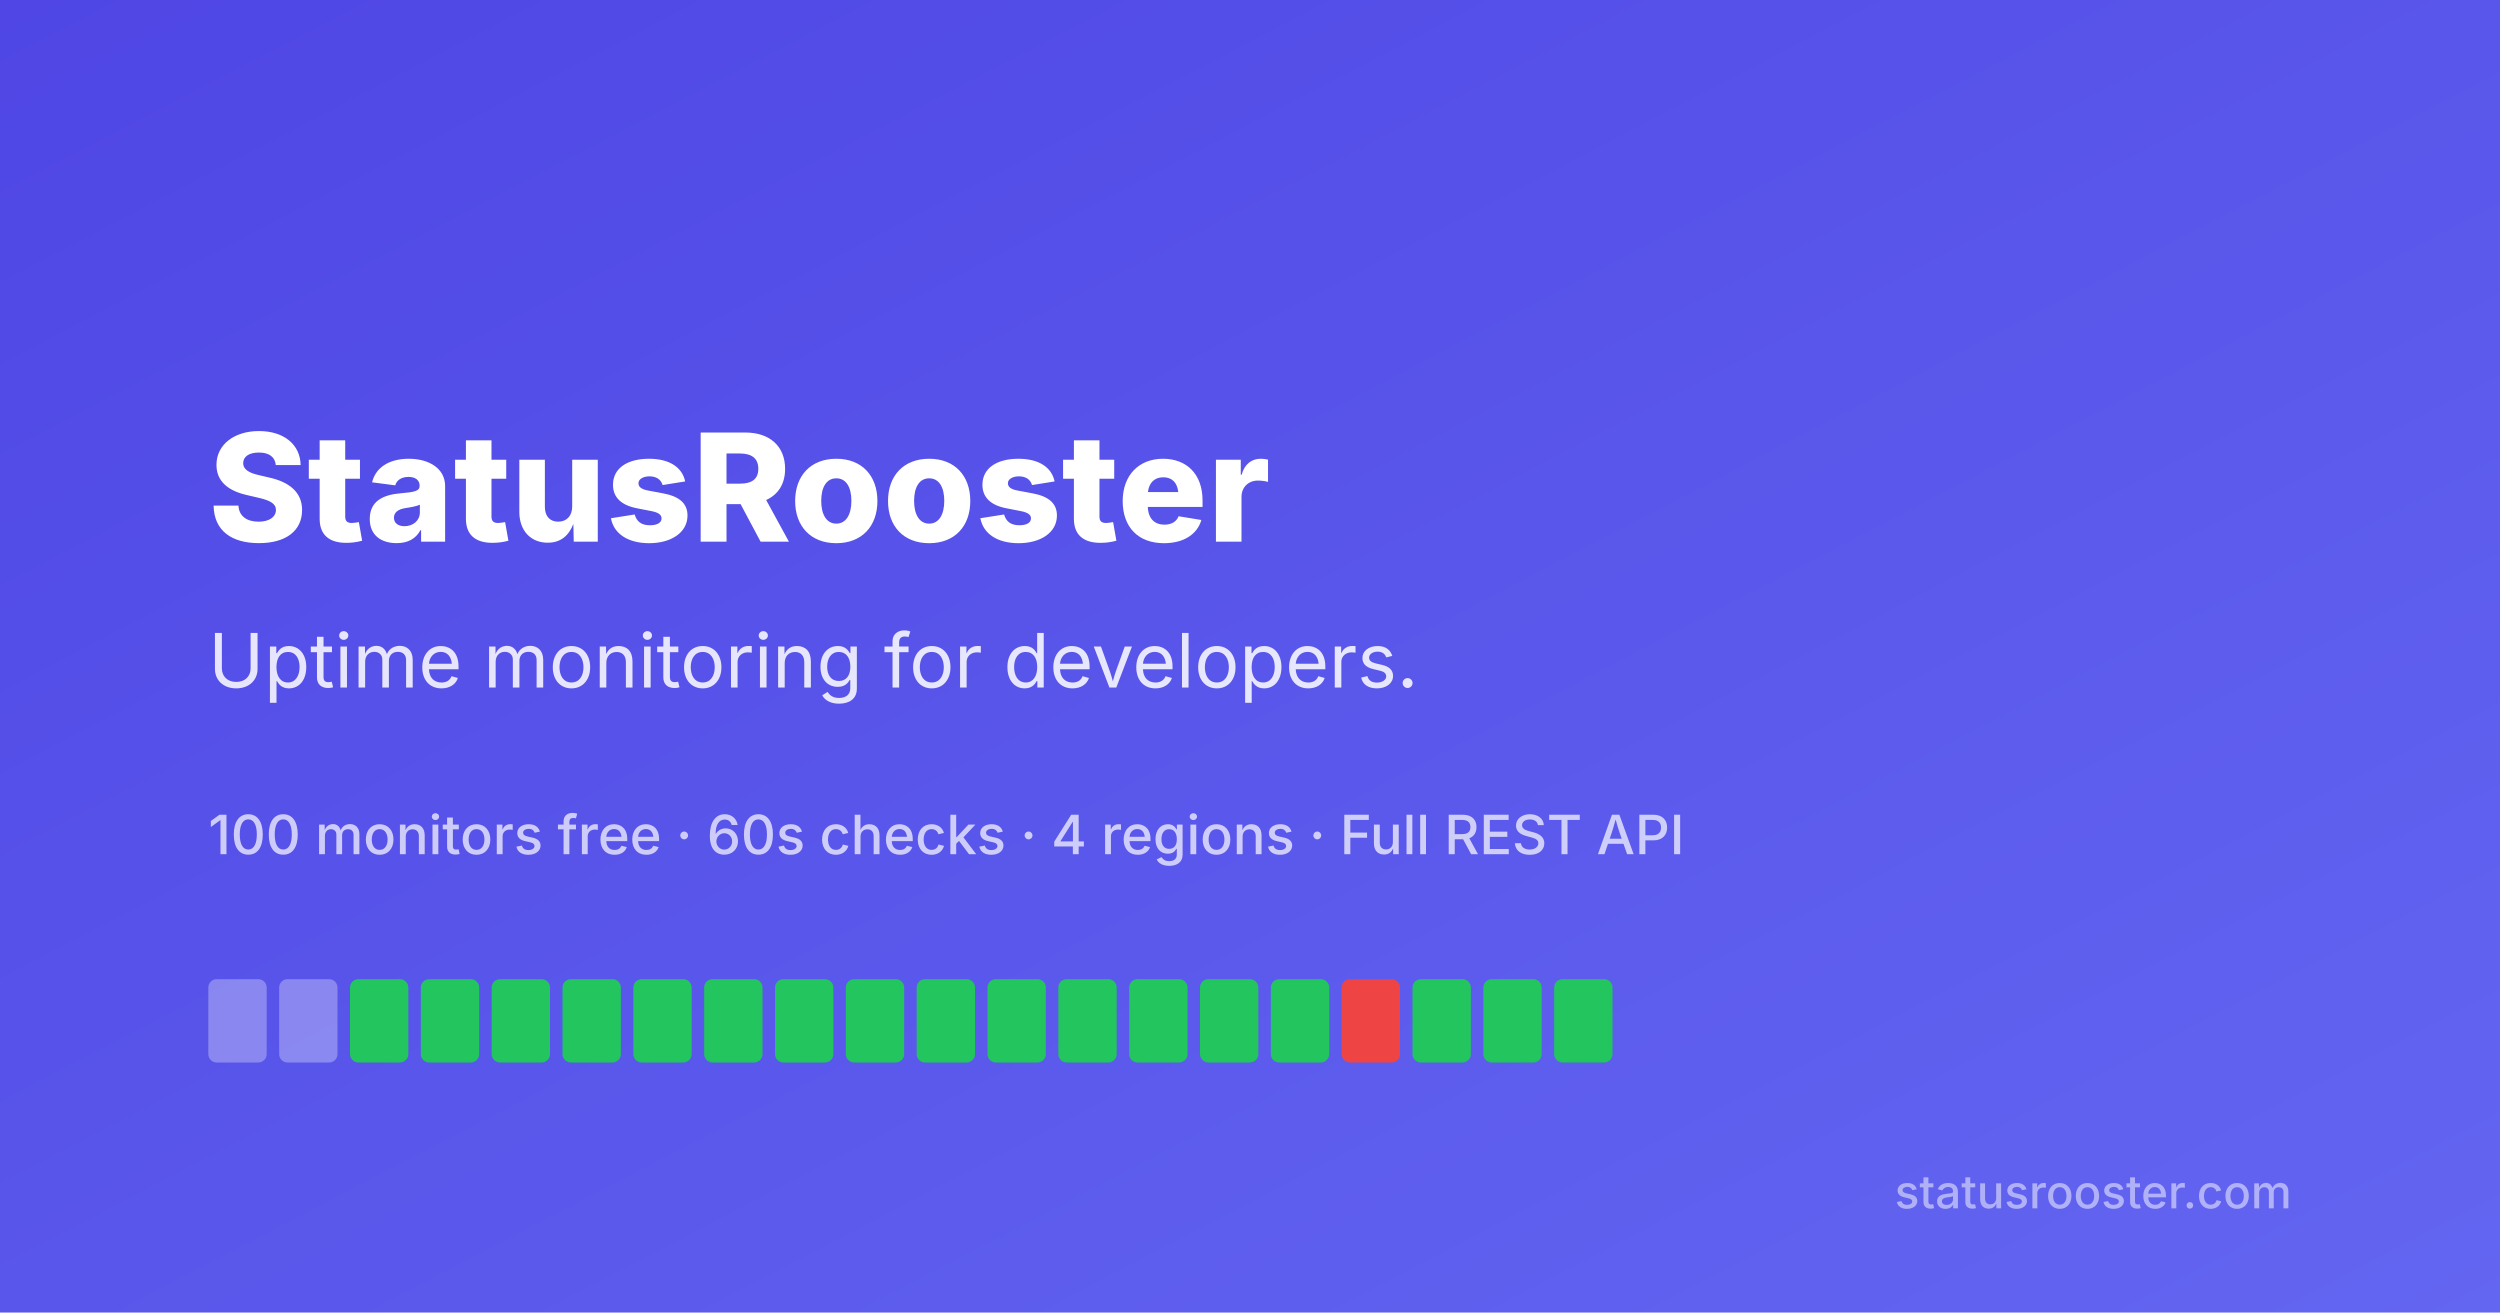
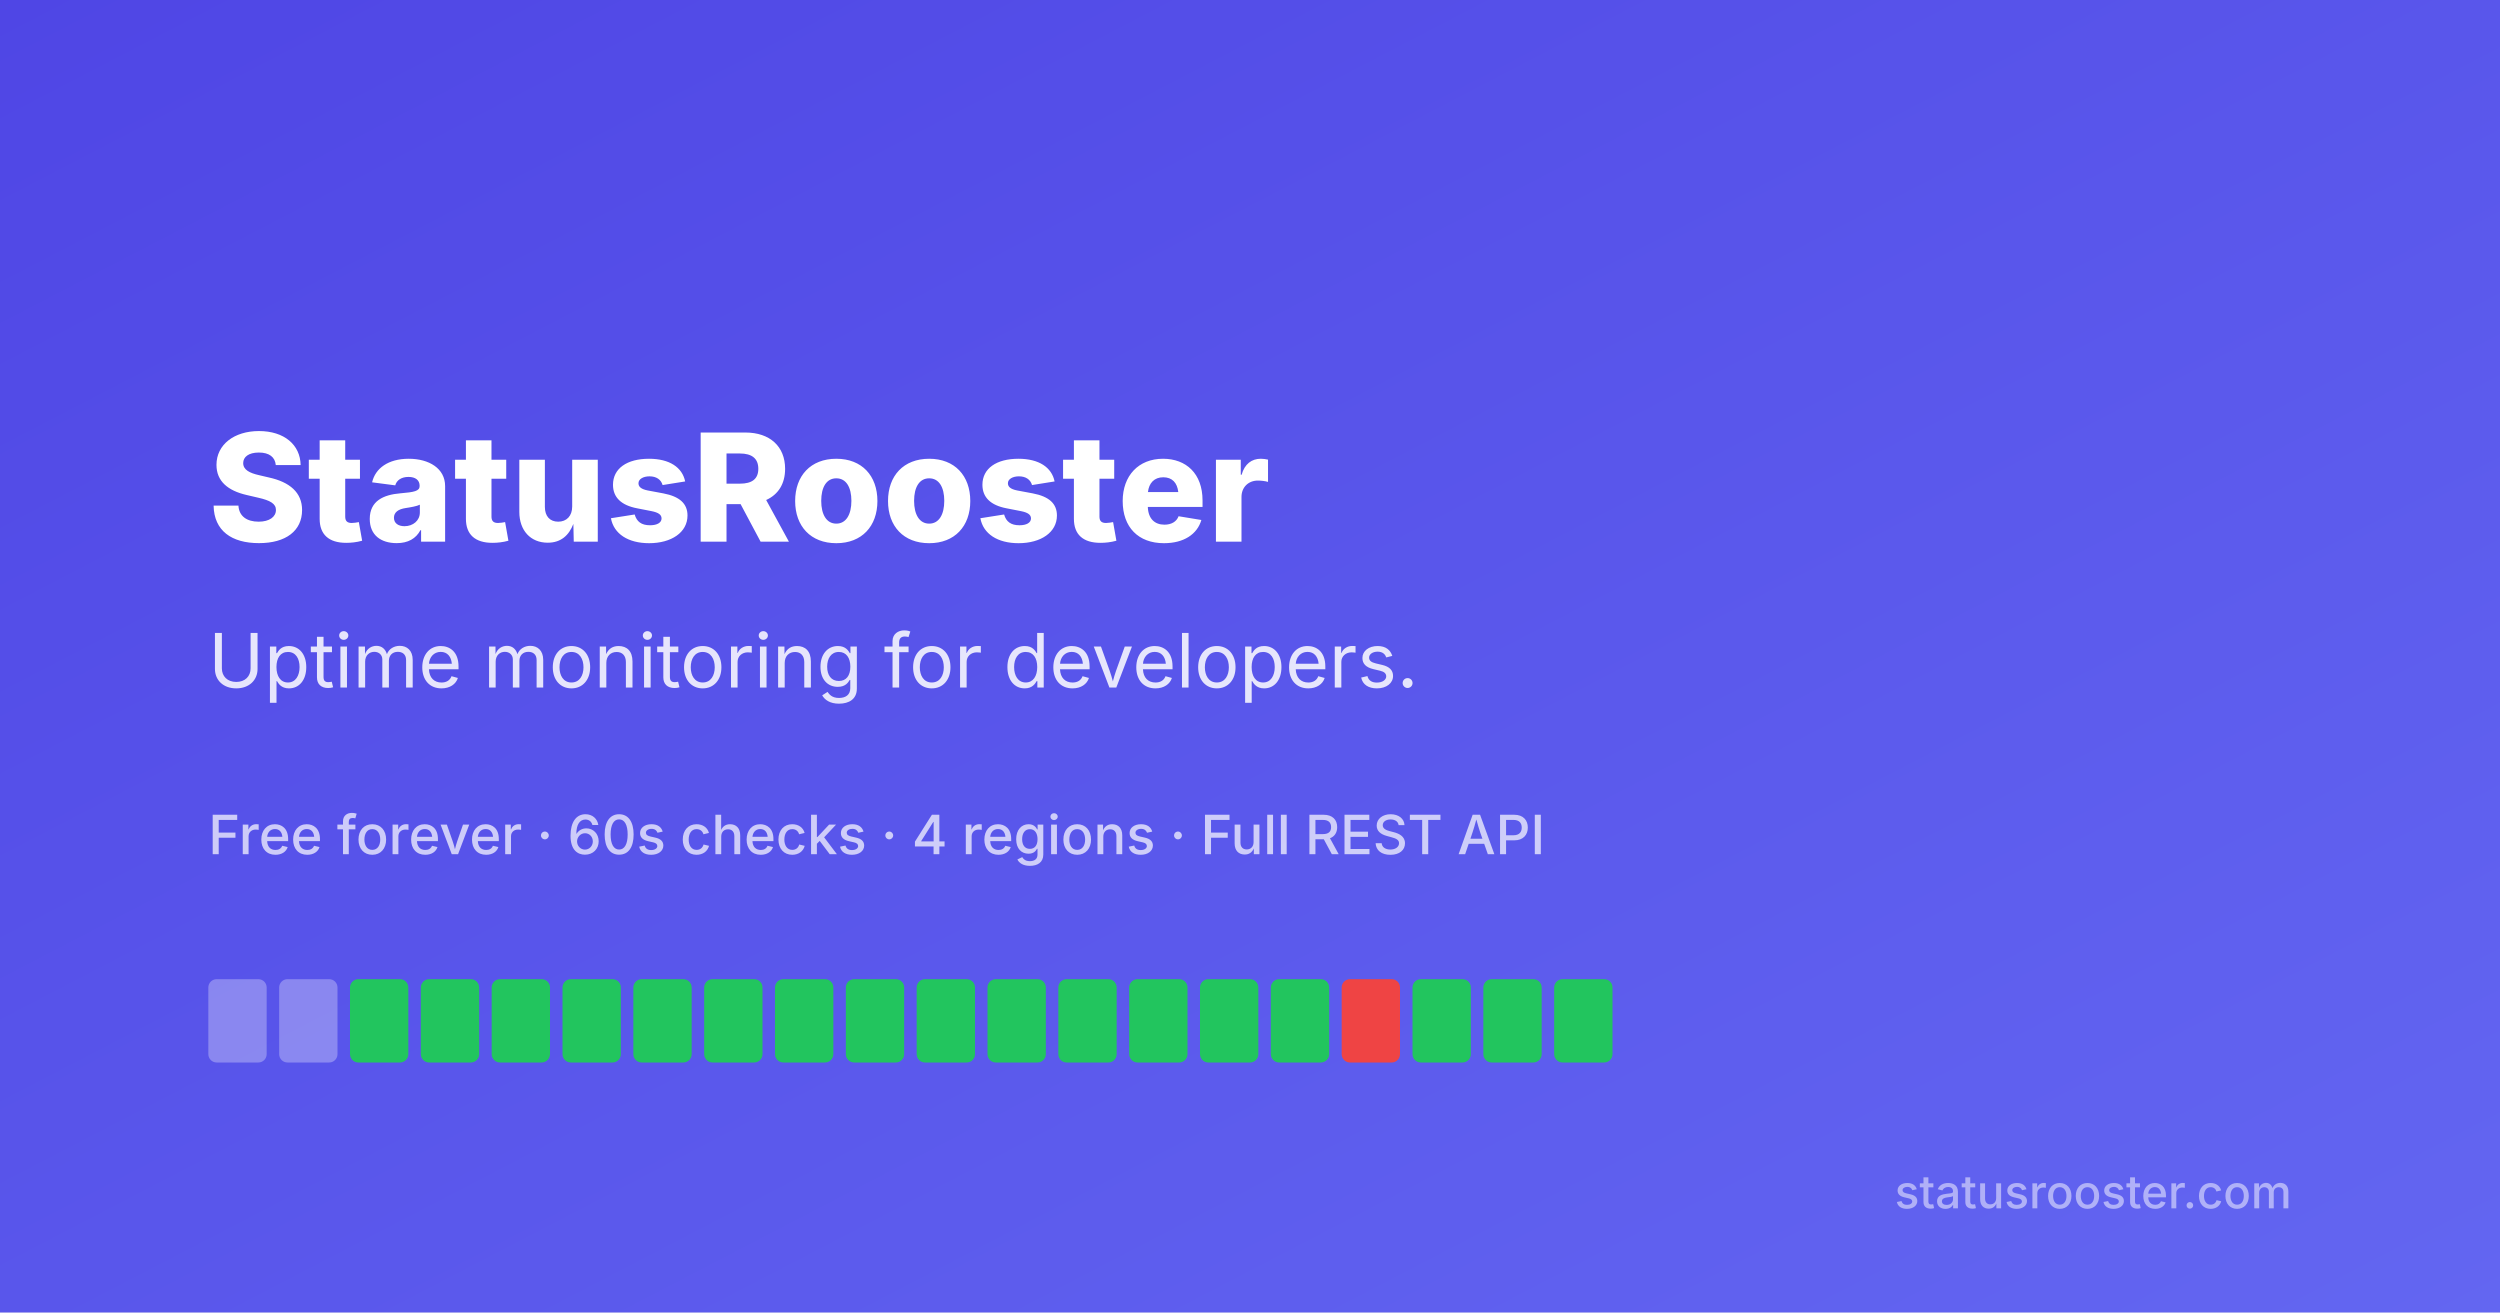
<svg xmlns="http://www.w3.org/2000/svg" width="1200" height="630" viewBox="0 0 1200 630">
  <defs>
    <linearGradient id="bg" x1="0" y1="0" x2="1" y2="1">
      <stop offset="0%" stop-color="#4f46e5" />
      <stop offset="100%" stop-color="#6366f1" />
    </linearGradient>
  </defs>
  <rect width="1200" height="630" fill="url(#bg)" />
  <text x="100" y="260" font-family="system-ui, -apple-system, sans-serif" font-size="72" font-weight="800" fill="#ffffff">StatusRooster</text>
  <text x="100" y="330" font-family="system-ui, -apple-system, sans-serif" font-size="36" font-weight="400" fill="rgba(255,255,255,0.85)">Uptime monitoring for developers.</text>
-   <text x="100" y="410" font-family="system-ui, -apple-system, sans-serif" font-size="26" font-weight="500" fill="rgba(255,255,255,0.7)">100 monitors free  ·  60s checks  ·  4 regions  ·  Full REST API</text>
+   <text x="100" y="410" font-family="system-ui, -apple-system, sans-serif" font-size="26" font-weight="500" fill="rgba(255,255,255,0.7)">Free forever  ·  60s checks  ·  4 regions  ·  Full REST API</text>
  <g transform="translate(100, 470)">
    <rect x="0" y="0" width="28" height="40" rx="4" fill="rgba(255,255,255,0.3)" />
    <rect x="34" y="0" width="28" height="40" rx="4" fill="rgba(255,255,255,0.3)" />
    <rect x="68" y="0" width="28" height="40" rx="4" fill="#22c55e" />
    <rect x="102" y="0" width="28" height="40" rx="4" fill="#22c55e" />
    <rect x="136" y="0" width="28" height="40" rx="4" fill="#22c55e" />
    <rect x="170" y="0" width="28" height="40" rx="4" fill="#22c55e" />
    <rect x="204" y="0" width="28" height="40" rx="4" fill="#22c55e" />
    <rect x="238" y="0" width="28" height="40" rx="4" fill="#22c55e" />
    <rect x="272" y="0" width="28" height="40" rx="4" fill="#22c55e" />
    <rect x="306" y="0" width="28" height="40" rx="4" fill="#22c55e" />
    <rect x="340" y="0" width="28" height="40" rx="4" fill="#22c55e" />
    <rect x="374" y="0" width="28" height="40" rx="4" fill="#22c55e" />
    <rect x="408" y="0" width="28" height="40" rx="4" fill="#22c55e" />
    <rect x="442" y="0" width="28" height="40" rx="4" fill="#22c55e" />
    <rect x="476" y="0" width="28" height="40" rx="4" fill="#22c55e" />
    <rect x="510" y="0" width="28" height="40" rx="4" fill="#22c55e" />
    <rect x="544" y="0" width="28" height="40" rx="4" fill="#ef4444" />
    <rect x="578" y="0" width="28" height="40" rx="4" fill="#22c55e" />
    <rect x="612" y="0" width="28" height="40" rx="4" fill="#22c55e" />
    <rect x="646" y="0" width="28" height="40" rx="4" fill="#22c55e" />
  </g>
  <text x="1100" y="580" font-family="system-ui, -apple-system, sans-serif" font-size="22" font-weight="500" fill="rgba(255,255,255,0.5)" text-anchor="end">statusrooster.com</text>
</svg>
